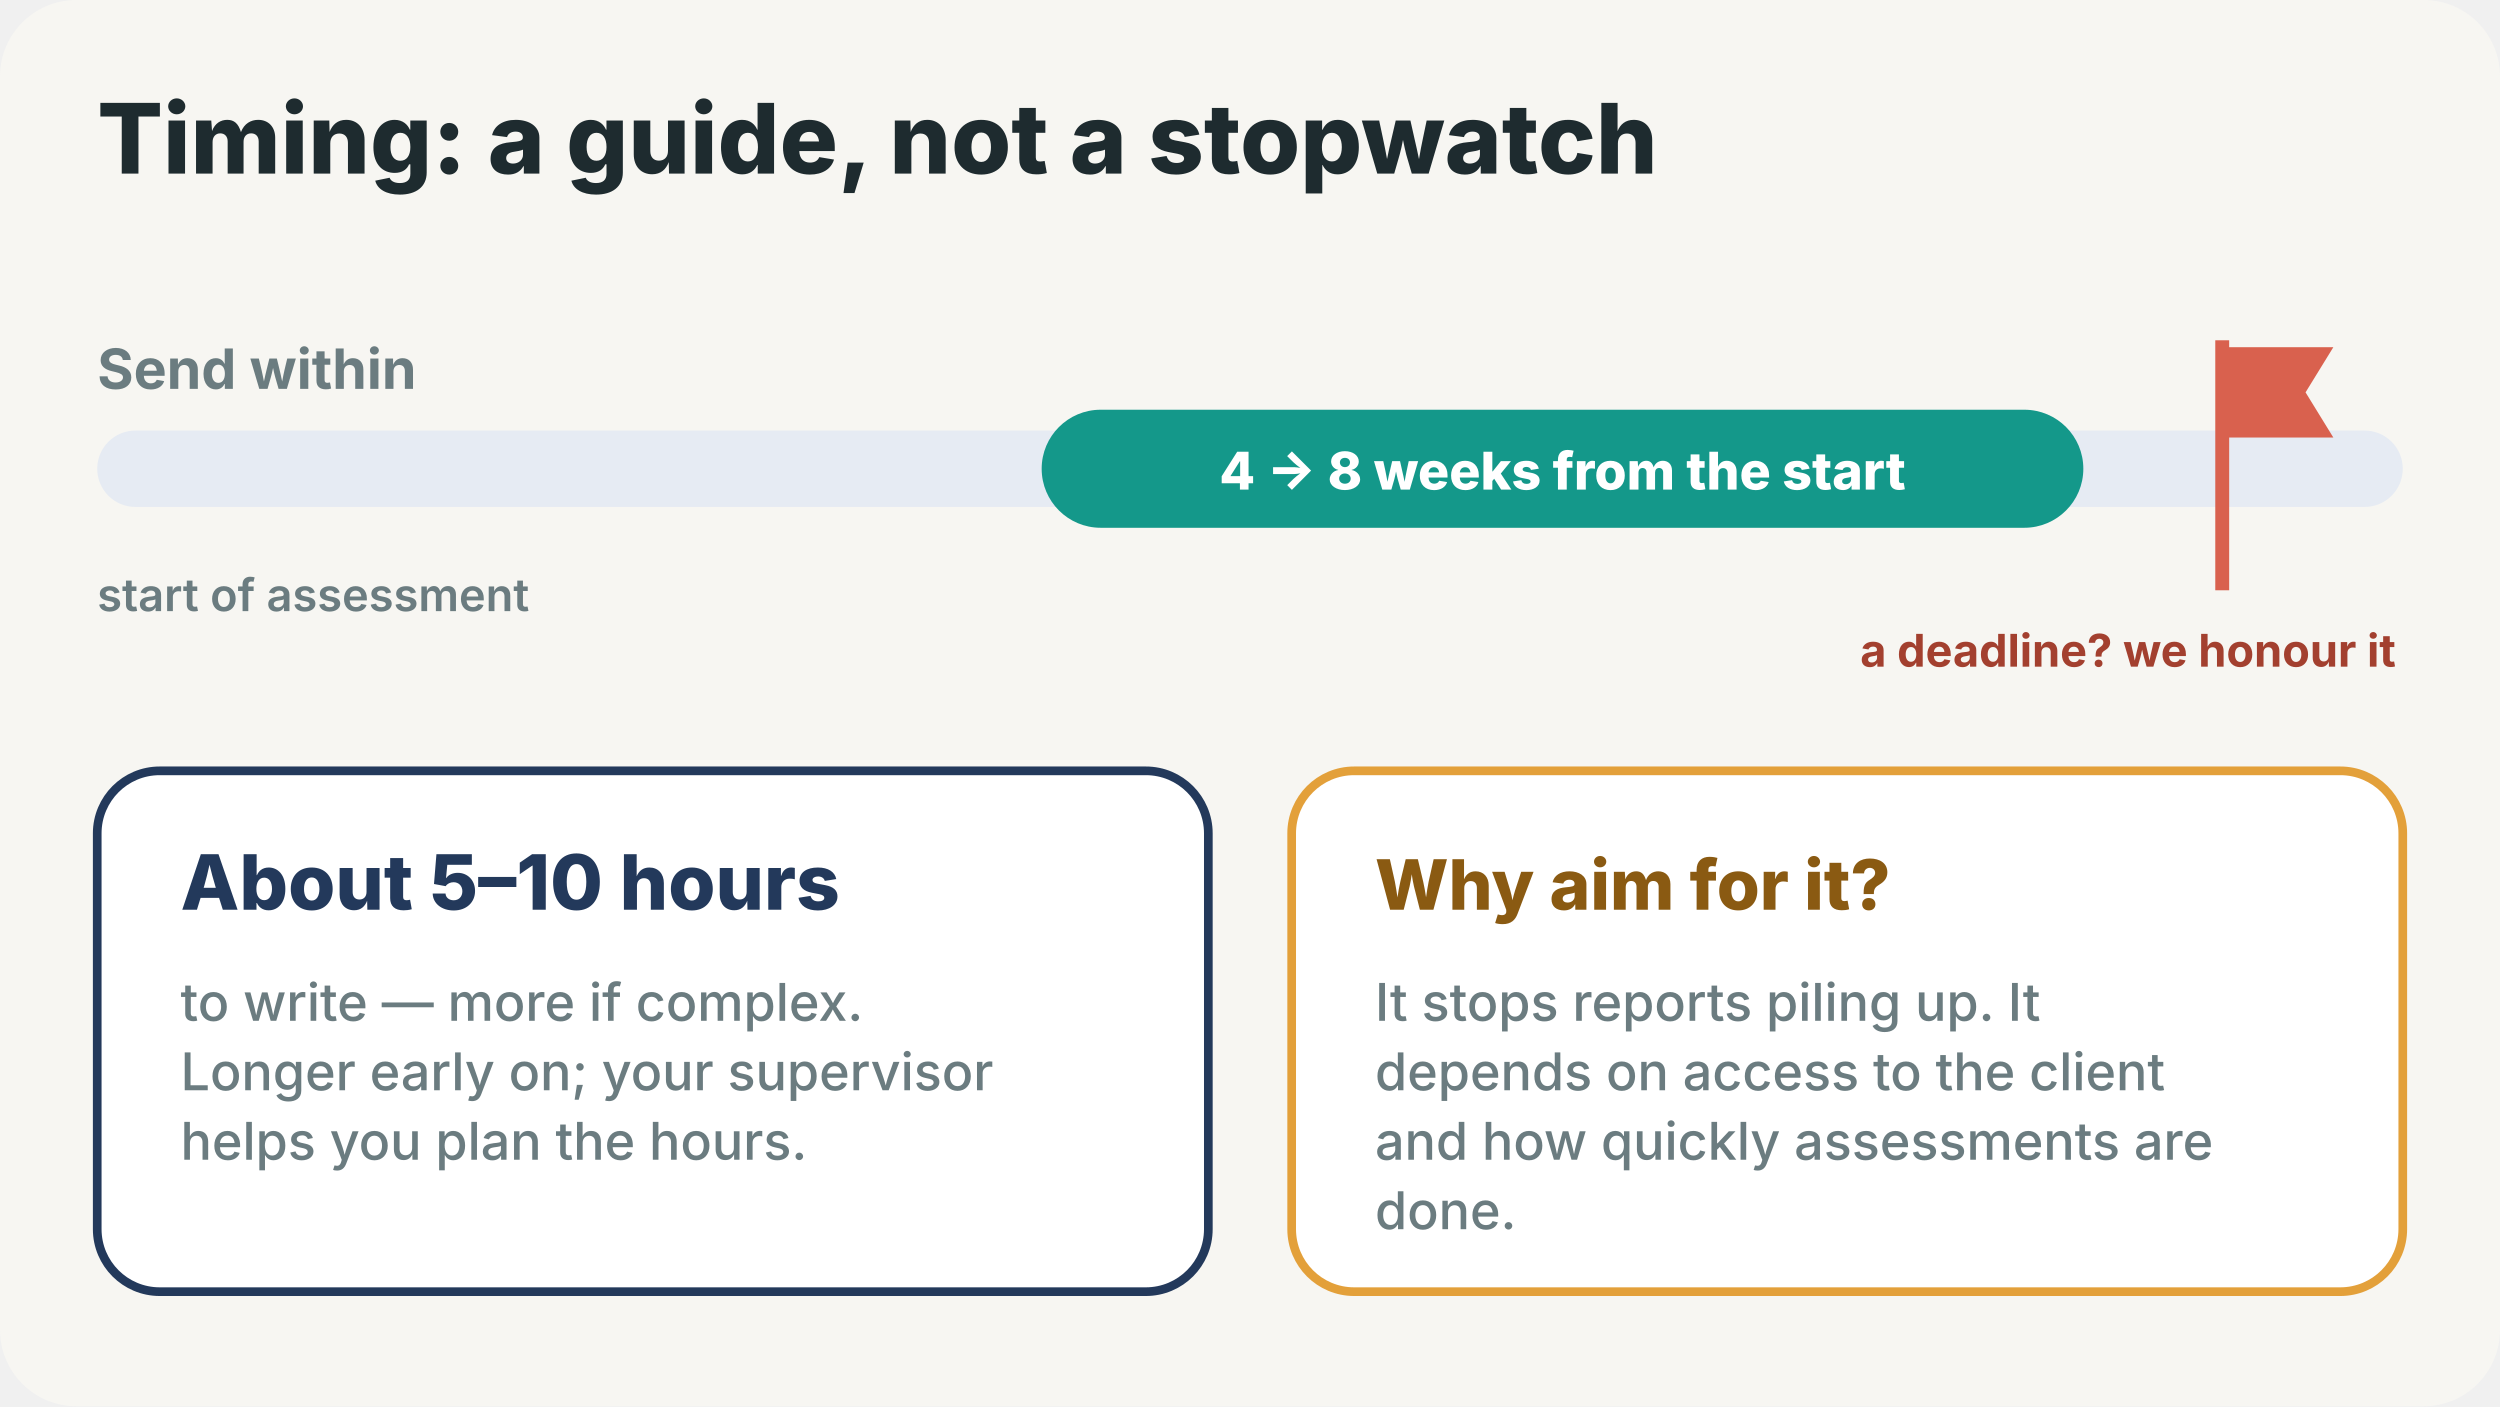
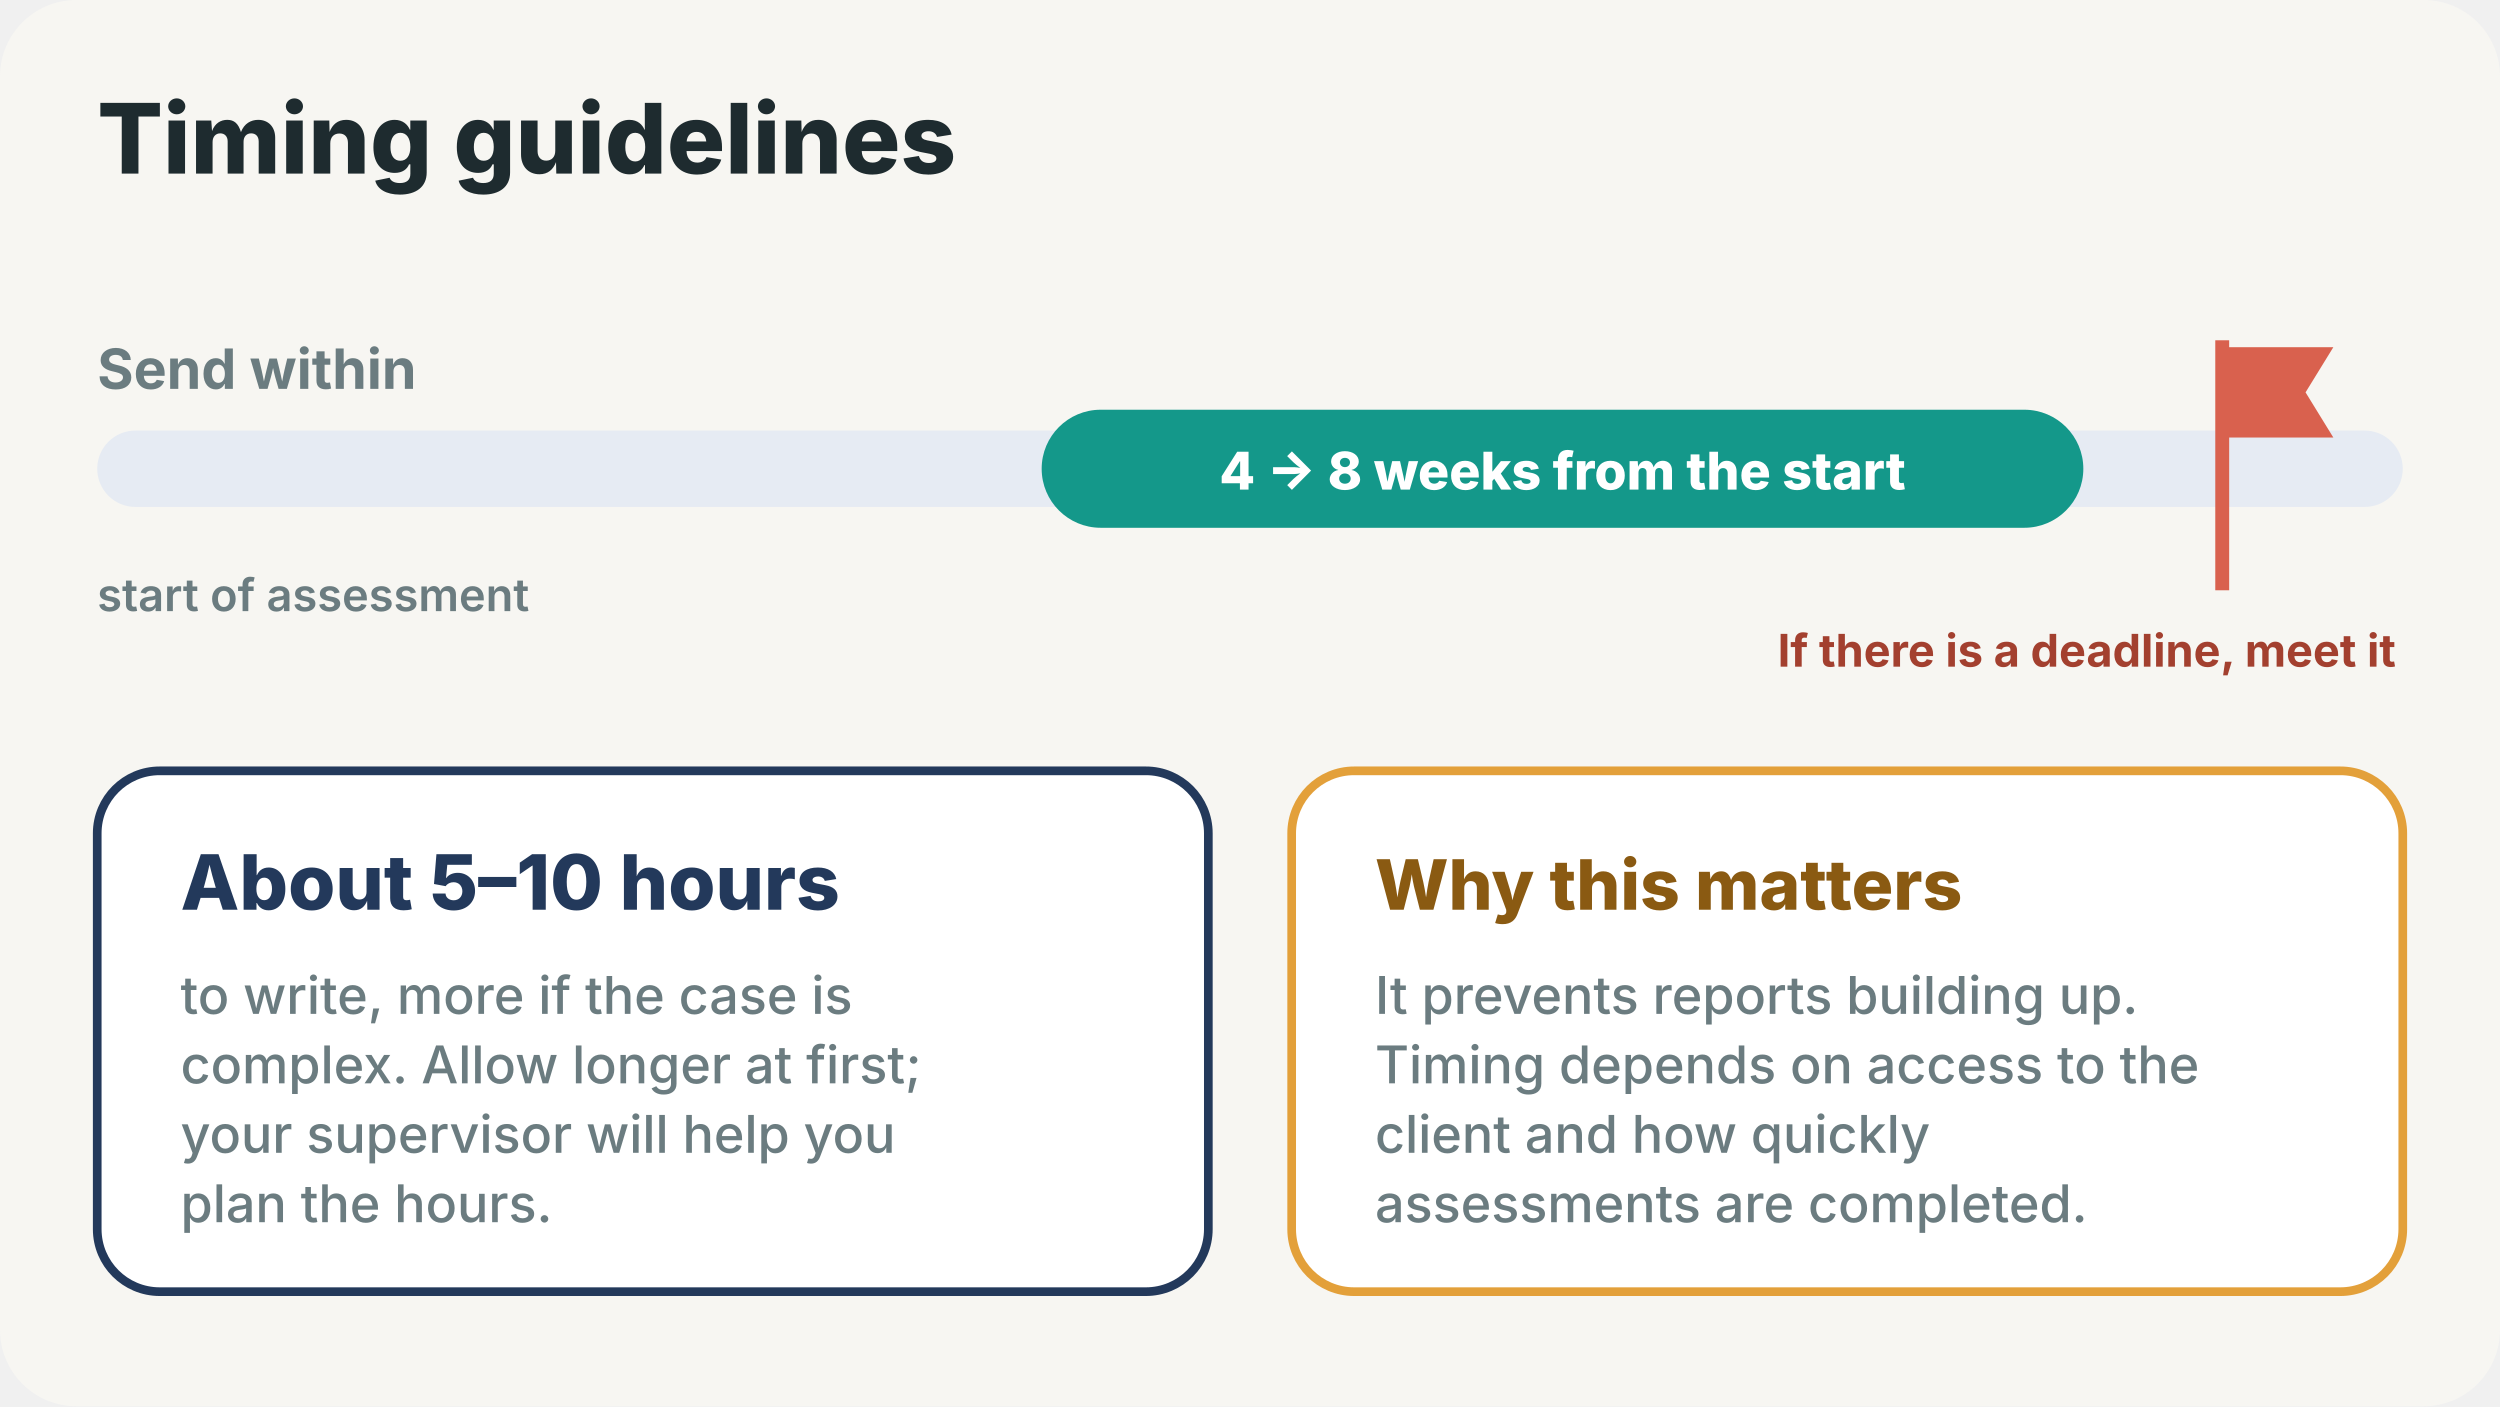
<svg xmlns="http://www.w3.org/2000/svg" viewBox="0 0 720 405" role="img" aria-labelledby="t" font-family="Inter, -apple-system, Segoe UI, Helvetica, Arial, sans-serif">
  <rect width="720" height="405" rx="22" fill="#F7F6F2" />
-   <text x="28" y="50" font-size="28" font-weight="800" fill="#1E2B2F" text-anchor="start">Timing: a guide, not a stopwatch</text>
+   <text x="28" y="50" font-size="28" font-weight="800" fill="#1E2B2F" text-anchor="start">Timing guidelines</text>
  <text x="28" y="112" font-size="16" font-weight="700" fill="#6B7C80" text-anchor="start">Send within</text>
  <rect x="28" y="124" width="664" height="22" rx="11" fill="#E6EBF3" stroke="#E6EBF3" stroke-width="0" />
  <rect x="300" y="118" width="300" height="34" rx="17" fill="#14988A" stroke="#14988A" stroke-width="0" />
  <text x="450" y="141" font-size="15" font-weight="800" fill="#fff" text-anchor="middle">4 → 8 weeks from the start</text>
  <text x="28" y="176" font-size="13" font-weight="600" fill="#6B7C80" text-anchor="start">start of assessment</text>
  <path d="M640 98 V170" stroke="#D9614E" stroke-width="4" />
  <path d="M640 100 H672 L664 113 L672 126 H640 Z" fill="#D9614E" />
-   <text x="690" y="192" font-size="13" font-weight="700" fill="#A3402F" text-anchor="end">a deadline? we honour it</text>
+   <text x="690" y="192" font-size="13" font-weight="700" fill="#A3402F" text-anchor="end">If there is a deadline, meet it</text>
  <rect x="28" y="222" width="320" height="150" rx="18" fill="#fff" stroke="#23395B" stroke-width="2.5" />
  <text x="52" y="262" font-size="22" font-weight="800" fill="#23395B" text-anchor="start">About 5–10 hours</text>
-   <text x="52" y="294" font-size="15" font-weight="500" fill="#6B7C80" text-anchor="start">to write — more if complex.</text>
-   <text x="52" y="314" font-size="15" font-weight="500" fill="#6B7C80" text-anchor="start">Longer early on; your supervisor</text>
-   <text x="52" y="334" font-size="15" font-weight="500" fill="#6B7C80" text-anchor="start">helps you plan the hours.</text>
+   <text x="52" y="292" font-size="15" font-weight="500" fill="#6B7C80" text-anchor="start">to write, more if the case is</text>
+   <text x="52" y="312" font-size="15" font-weight="500" fill="#6B7C80" text-anchor="start">complex. Allow longer at first;</text>
+   <text x="52" y="332" font-size="15" font-weight="500" fill="#6B7C80" text-anchor="start">your supervisor will help you</text>
+   <text x="52" y="352" font-size="15" font-weight="500" fill="#6B7C80" text-anchor="start">plan the hours.</text>
  <rect x="372" y="222" width="320" height="150" rx="18" fill="#fff" stroke="#E3A03A" stroke-width="2.5" />
-   <text x="396" y="262" font-size="20" font-weight="800" fill="#8A5A12" text-anchor="start">Why aim for it?</text>
-   <text x="396" y="294" font-size="15" font-weight="500" fill="#6B7C80" text-anchor="start">It stops reports piling up. It</text>
-   <text x="396" y="314" font-size="15" font-weight="500" fill="#6B7C80" text-anchor="start">depends on access to the client</text>
-   <text x="396" y="334" font-size="15" font-weight="500" fill="#6B7C80" text-anchor="start">and how quickly assessments are</text>
-   <text x="396" y="354" font-size="15" font-weight="500" fill="#6B7C80" text-anchor="start">done.</text>
+   <text x="396" y="262" font-size="20" font-weight="800" fill="#8A5A12" text-anchor="start">Why this matters</text>
+   <text x="396" y="292" font-size="15" font-weight="500" fill="#6B7C80" text-anchor="start">It prevents reports building up.</text>
+   <text x="396" y="312" font-size="15" font-weight="500" fill="#6B7C80" text-anchor="start">Timing depends on access to the</text>
+   <text x="396" y="332" font-size="15" font-weight="500" fill="#6B7C80" text-anchor="start">client and how quickly</text>
+   <text x="396" y="352" font-size="15" font-weight="500" fill="#6B7C80" text-anchor="start">assessments are completed.</text>
</svg>
